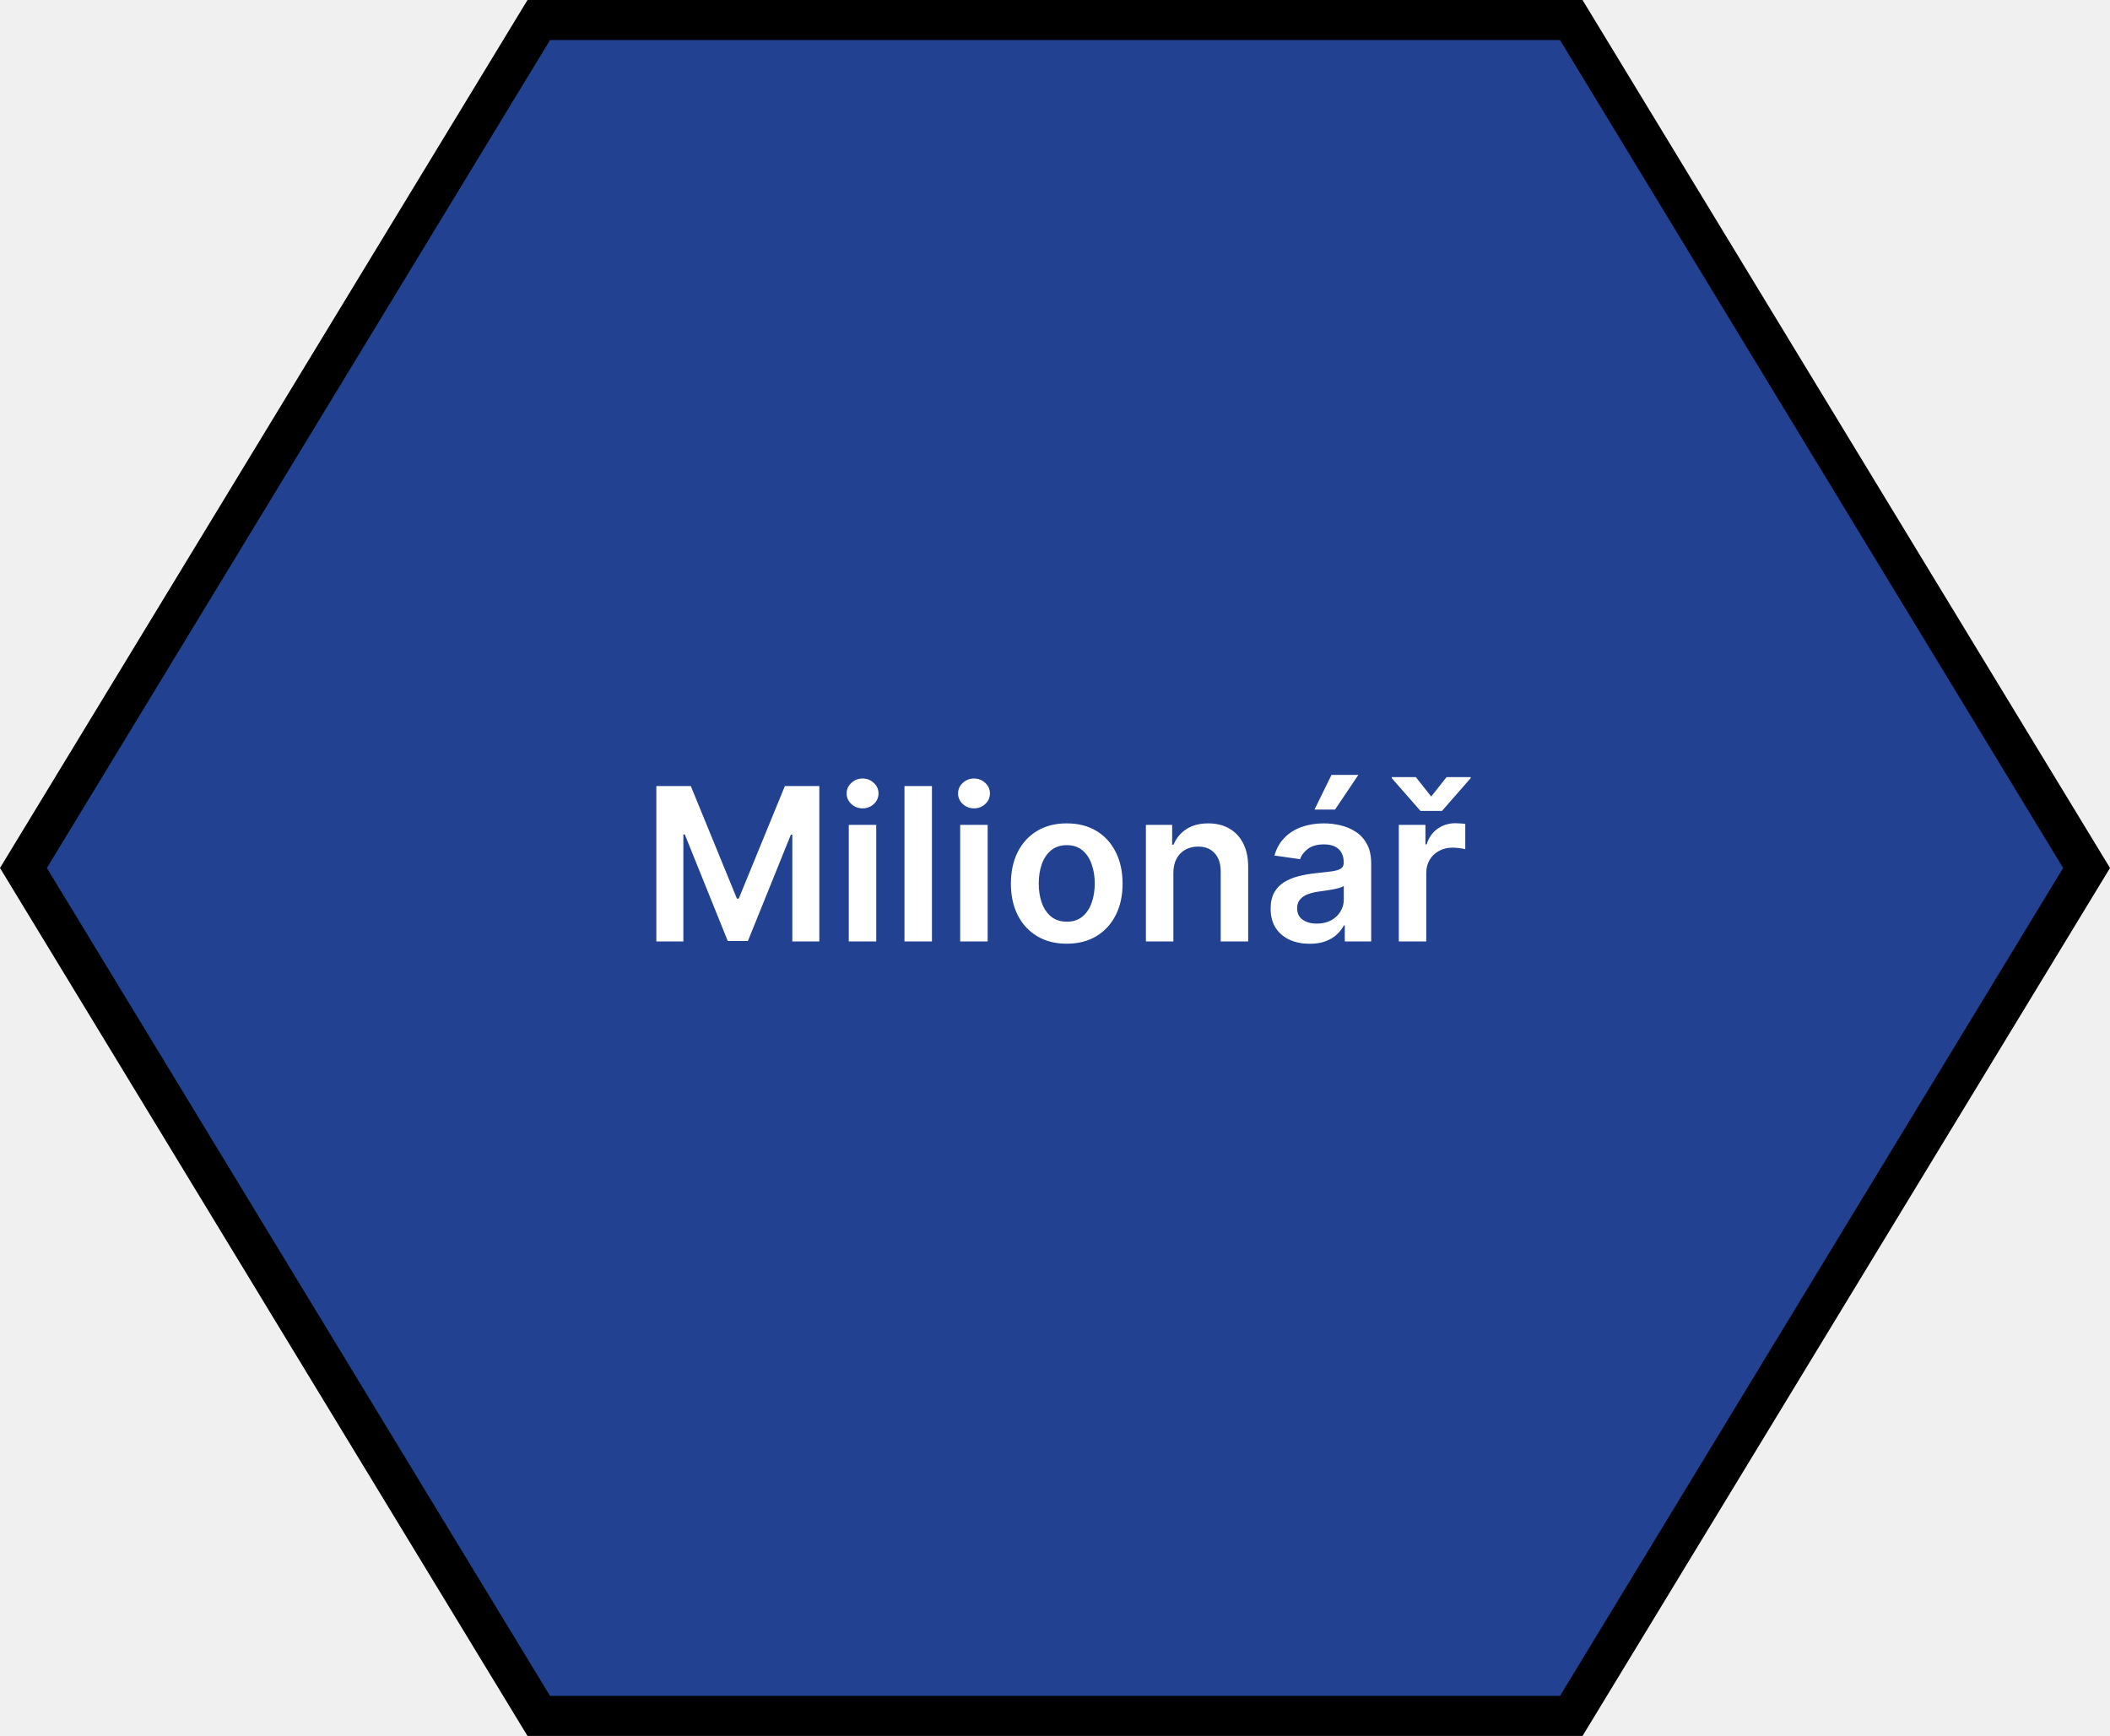
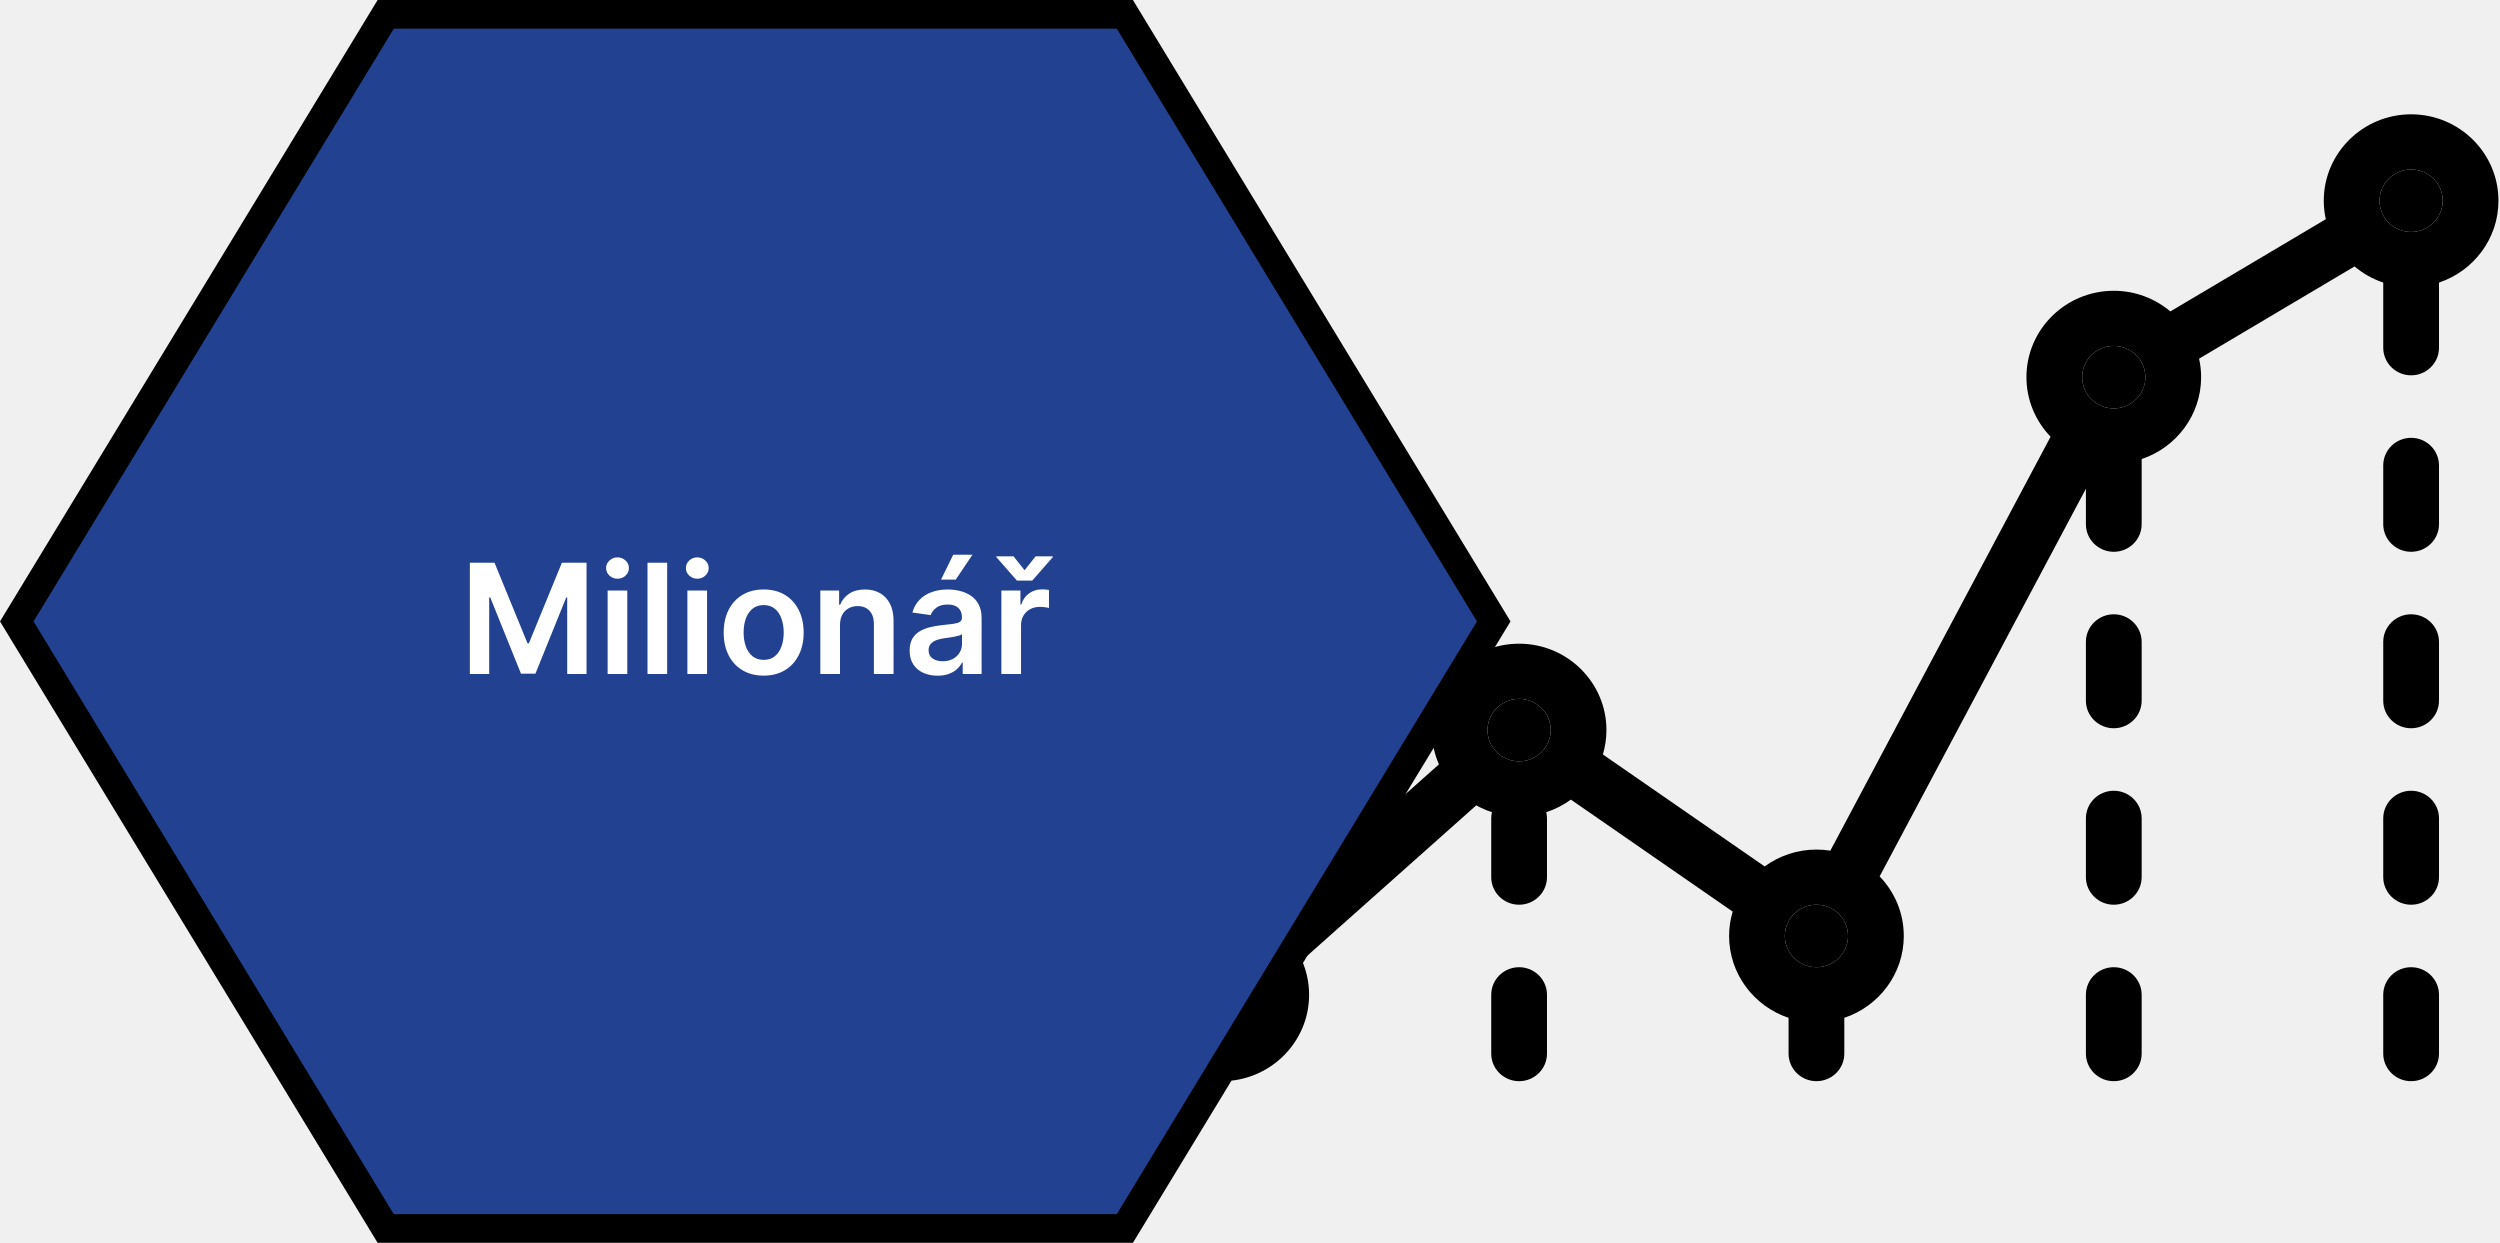
- <svg xmlns="http://www.w3.org/2000/svg" width="316" height="260" viewBox="0 0 316 260" fill="none">
+ <svg xmlns="http://www.w3.org/2000/svg" width="523" height="260" viewBox="0 0 523 260" fill="none">
+   <path d="M504.406 35.452C508.053 35.452 511.015 38.382 511.015 41.989C511.015 45.596 508.052 48.525 504.406 48.525C500.76 48.525 497.797 45.595 497.797 41.989C497.797 38.382 500.759 35.452 504.406 35.452Z" fill="black" />
+   <path d="M442.203 72.368C445.85 72.368 448.812 75.298 448.812 78.904C448.812 82.511 445.849 85.441 442.203 85.441C438.557 85.441 435.594 82.511 435.594 78.904C435.594 75.298 438.556 72.368 442.203 72.368Z" fill="black" />
+   <path d="M380 189.267C383.647 189.267 386.609 192.198 386.609 195.804C386.609 199.411 383.646 202.341 380 202.341C376.353 202.341 373.391 199.411 373.391 195.804C373.391 192.198 376.353 189.267 380 189.267Z" fill="black" />
+   <path d="M317.797 146.199C321.444 146.199 324.406 149.129 324.406 152.736C324.406 156.342 321.443 159.273 317.797 159.273C314.15 159.273 311.188 156.342 311.188 152.736C311.188 149.129 314.15 146.199 317.797 146.199Z" fill="black" />
+   <path d="M522.678 41.989C522.678 49.941 517.461 56.701 510.238 59.116V72.751C510.238 75.935 507.625 78.519 504.406 78.519C501.187 78.519 498.574 75.935 498.574 72.751V59.116C496.351 58.369 494.321 57.216 492.571 55.74L460.047 75.036C460.327 76.282 460.475 77.573 460.475 78.904C460.475 86.856 455.258 93.617 448.035 96.031V109.667C448.035 112.85 445.422 115.435 442.203 115.435C438.984 115.435 436.371 112.85 436.371 109.667V102.245L393.218 183.344C396.344 186.59 398.272 190.973 398.272 195.803C398.272 203.755 393.055 210.515 385.832 212.93V220.413C385.832 223.597 383.219 226.181 380 226.181C376.781 226.181 374.168 223.597 374.168 220.413V212.93C366.945 210.515 361.728 203.755 361.728 195.803C361.728 194.034 361.993 192.327 362.474 190.704L328.628 167.278C327.081 168.408 325.346 169.3 323.48 169.908C323.574 170.324 323.628 170.754 323.628 171.193V183.498C323.628 186.682 321.015 189.266 317.796 189.266C314.578 189.266 311.965 186.682 311.965 183.498V171.193C311.965 170.754 312.019 170.324 312.113 169.908C310.969 169.539 309.866 169.055 308.831 168.477L272.364 200.94C273.329 203.14 273.865 205.563 273.865 208.108C273.865 218.075 265.67 226.181 255.593 226.181C245.516 226.181 237.321 218.075 237.321 208.108C237.321 198.141 245.516 190.035 255.593 190.035C258.85 190.035 261.907 190.888 264.557 192.365L301.024 159.902C300.06 157.703 299.524 155.28 299.524 152.734C299.524 142.767 307.719 134.661 317.796 134.661C327.872 134.661 336.068 142.767 336.068 152.734C336.068 154.503 335.803 156.211 335.322 157.833L369.168 181.259C372.2 179.045 375.948 177.73 379.999 177.73C380.987 177.73 381.959 177.806 382.907 177.96L428.984 91.362C425.858 88.116 423.93 83.733 423.93 78.903C423.93 68.936 432.125 60.83 442.202 60.83C446.712 60.83 450.849 62.46 454.037 65.152L486.561 45.856C486.281 44.61 486.133 43.318 486.133 41.988C486.133 32.021 494.328 23.915 504.405 23.915C514.482 23.915 522.678 32.021 522.678 41.989ZM511.015 41.989C511.015 38.381 508.052 35.452 504.406 35.452C500.76 35.452 497.797 38.382 497.797 41.989C497.797 45.596 500.76 48.525 504.406 48.525C508.052 48.525 511.015 45.596 511.015 41.989ZM448.812 78.904C448.812 75.297 445.849 72.368 442.203 72.368C438.557 72.368 435.594 75.298 435.594 78.904C435.594 82.511 438.557 85.441 442.203 85.441C445.849 85.441 448.812 82.512 448.812 78.904ZM386.609 195.804C386.609 192.197 383.646 189.267 380 189.267C376.353 189.267 373.391 192.198 373.391 195.804C373.391 199.411 376.354 202.341 380 202.341C383.647 202.341 386.609 199.411 386.609 195.804ZM324.406 152.736C324.406 149.129 321.443 146.199 317.797 146.199C314.15 146.199 311.188 149.129 311.188 152.736C311.188 156.342 314.151 159.273 317.797 159.273C321.444 159.273 324.406 156.343 324.406 152.736ZM262.203 208.109C262.203 204.502 259.24 201.572 255.594 201.572C251.948 201.572 248.985 204.503 248.985 208.109C248.985 211.716 251.948 214.646 255.594 214.646C259.24 214.646 262.203 211.716 262.203 208.109Z" fill="black" />
+   <path d="M510.238 208.109V220.414C510.238 223.598 507.625 226.183 504.406 226.183C501.187 226.183 498.574 223.598 498.574 220.414V208.109C498.574 204.925 501.187 202.341 504.406 202.341C507.625 202.341 510.238 204.925 510.238 208.109Z" fill="black" />
+   <path d="M510.238 171.194V183.499C510.238 186.683 507.625 189.267 504.406 189.267C501.187 189.267 498.574 186.683 498.574 183.499V171.194C498.574 168.01 501.187 165.426 504.406 165.426C507.625 165.426 510.238 168.01 510.238 171.194Z" fill="black" />
+   <path d="M510.238 134.278V146.583C510.238 149.767 507.625 152.351 504.406 152.351C501.187 152.351 498.574 149.767 498.574 146.583V134.278C498.574 131.094 501.187 128.51 504.406 128.51C507.625 128.51 510.238 131.094 510.238 134.278Z" fill="black" />
+   <path d="M510.238 97.362V109.667C510.238 112.851 507.625 115.435 504.406 115.435C501.187 115.435 498.574 112.851 498.574 109.667V97.362C498.574 94.178 501.187 91.594 504.406 91.594C507.625 91.594 510.238 94.178 510.238 97.362Z" fill="black" />
+   <path d="M448.035 208.109V220.414C448.035 223.598 445.422 226.183 442.203 226.183C438.984 226.183 436.371 223.598 436.371 220.414V208.109C436.371 204.925 438.984 202.341 442.203 202.341C445.422 202.341 448.035 204.925 448.035 208.109Z" fill="black" />
+   <path d="M448.035 171.194V183.499C448.035 186.683 445.422 189.267 442.203 189.267C438.984 189.267 436.371 186.683 436.371 183.499V171.194C436.371 168.01 438.984 165.426 442.203 165.426C445.422 165.426 448.035 168.01 448.035 171.194Z" fill="black" />
+   <path d="M448.035 134.278V146.583C448.035 149.767 445.422 152.351 442.203 152.351C438.984 152.351 436.371 149.767 436.371 146.583V134.278C436.371 131.094 438.984 128.51 442.203 128.51C445.422 128.51 448.035 131.094 448.035 134.278Z" fill="black" />
+   <path d="M323.629 208.109V220.414C323.629 223.598 321.016 226.183 317.797 226.183C314.578 226.183 311.965 223.598 311.965 220.414V208.109C311.965 204.925 314.578 202.341 317.797 202.341C321.016 202.341 323.629 204.925 323.629 208.109Z" fill="black" />
+   <path d="M255.594 201.572C259.241 201.572 262.203 204.503 262.203 208.109C262.203 211.716 259.24 214.646 255.594 214.646C251.948 214.646 248.985 211.716 248.985 208.109C248.985 204.503 251.947 201.572 255.594 201.572Z" fill="black" />
  <path d="M80.688 257L3.51 130L80.688 3H235.317L312.49 130L235.317 257H80.688Z" fill="#224191" stroke="black" stroke-width="6" />
  <path d="M98.296 117.727H103.455L110.364 134.591H110.636L117.545 117.727H122.705V141H118.659V125.011H118.443L112.011 140.932H108.989L102.557 124.977H102.341V141H98.296V117.727ZM127.114 141V123.545H131.227V141H127.114ZM129.182 121.068C128.53 121.068 127.97 120.852 127.5 120.42C127.03 119.981 126.795 119.455 126.795 118.841C126.795 118.22 127.03 117.693 127.5 117.261C127.97 116.822 128.53 116.602 129.182 116.602C129.841 116.602 130.402 116.822 130.864 117.261C131.333 117.693 131.568 118.22 131.568 118.841C131.568 119.455 131.333 119.981 130.864 120.42C130.402 120.852 129.841 121.068 129.182 121.068ZM139.571 117.727V141H135.457V117.727H139.571ZM143.801 141V123.545H147.915V141H143.801ZM145.869 121.068C145.218 121.068 144.657 120.852 144.188 120.42C143.718 119.981 143.483 119.455 143.483 118.841C143.483 118.22 143.718 117.693 144.188 117.261C144.657 116.822 145.218 116.602 145.869 116.602C146.528 116.602 147.089 116.822 147.551 117.261C148.021 117.693 148.256 118.22 148.256 118.841C148.256 119.455 148.021 119.981 147.551 120.42C147.089 120.852 146.528 121.068 145.869 121.068ZM159.759 141.341C158.054 141.341 156.577 140.966 155.327 140.216C154.077 139.466 153.107 138.417 152.418 137.068C151.736 135.72 151.395 134.144 151.395 132.341C151.395 130.538 151.736 128.958 152.418 127.602C153.107 126.246 154.077 125.193 155.327 124.443C156.577 123.693 158.054 123.318 159.759 123.318C161.463 123.318 162.94 123.693 164.19 124.443C165.44 125.193 166.406 126.246 167.088 127.602C167.777 128.958 168.122 130.538 168.122 132.341C168.122 134.144 167.777 135.72 167.088 137.068C166.406 138.417 165.44 139.466 164.19 140.216C162.94 140.966 161.463 141.341 159.759 141.341ZM159.781 138.045C160.705 138.045 161.478 137.792 162.099 137.284C162.721 136.769 163.183 136.08 163.486 135.216C163.796 134.352 163.952 133.39 163.952 132.33C163.952 131.261 163.796 130.295 163.486 129.432C163.183 128.561 162.721 127.867 162.099 127.352C161.478 126.837 160.705 126.58 159.781 126.58C158.834 126.58 158.046 126.837 157.418 127.352C156.796 127.867 156.33 128.561 156.02 129.432C155.717 130.295 155.565 131.261 155.565 132.33C155.565 133.39 155.717 134.352 156.02 135.216C156.33 136.08 156.796 136.769 157.418 137.284C158.046 137.792 158.834 138.045 159.781 138.045ZM175.727 130.773V141H171.614V123.545H175.545V126.511H175.75C176.152 125.534 176.792 124.758 177.67 124.182C178.557 123.606 179.652 123.318 180.955 123.318C182.159 123.318 183.208 123.576 184.102 124.091C185.004 124.606 185.701 125.352 186.193 126.33C186.693 127.307 186.939 128.492 186.932 129.886V141H182.818V130.523C182.818 129.356 182.515 128.443 181.909 127.784C181.311 127.125 180.481 126.795 179.42 126.795C178.701 126.795 178.061 126.955 177.5 127.273C176.947 127.583 176.511 128.034 176.193 128.625C175.883 129.216 175.727 129.932 175.727 130.773ZM196.136 141.352C195.03 141.352 194.034 141.155 193.148 140.761C192.269 140.36 191.572 139.769 191.057 138.989C190.549 138.208 190.295 137.246 190.295 136.102C190.295 135.117 190.477 134.303 190.841 133.659C191.205 133.015 191.701 132.5 192.33 132.114C192.958 131.727 193.667 131.436 194.455 131.239C195.25 131.034 196.072 130.886 196.92 130.795C197.943 130.689 198.773 130.595 199.409 130.511C200.045 130.42 200.508 130.284 200.795 130.102C201.091 129.913 201.239 129.621 201.239 129.227V129.159C201.239 128.303 200.985 127.64 200.477 127.17C199.97 126.701 199.239 126.466 198.284 126.466C197.277 126.466 196.477 126.686 195.886 127.125C195.303 127.564 194.909 128.083 194.705 128.682L190.864 128.136C191.167 127.076 191.667 126.189 192.364 125.477C193.061 124.758 193.913 124.22 194.92 123.864C195.928 123.5 197.042 123.318 198.261 123.318C199.102 123.318 199.939 123.417 200.773 123.614C201.606 123.811 202.367 124.136 203.057 124.591C203.746 125.038 204.299 125.648 204.716 126.42C205.14 127.193 205.352 128.159 205.352 129.318V141H201.398V138.602H201.261C201.011 139.087 200.659 139.542 200.205 139.966C199.758 140.383 199.193 140.72 198.511 140.977C197.837 141.227 197.045 141.352 196.136 141.352ZM197.205 138.33C198.03 138.33 198.746 138.167 199.352 137.841C199.958 137.508 200.424 137.068 200.75 136.523C201.083 135.977 201.25 135.383 201.25 134.739V132.682C201.121 132.788 200.902 132.886 200.591 132.977C200.288 133.068 199.947 133.148 199.568 133.216C199.189 133.284 198.814 133.345 198.443 133.398C198.072 133.451 197.75 133.496 197.477 133.534C196.864 133.617 196.314 133.754 195.83 133.943C195.345 134.133 194.962 134.398 194.682 134.739C194.402 135.072 194.261 135.504 194.261 136.034C194.261 136.792 194.538 137.364 195.091 137.75C195.644 138.136 196.348 138.33 197.205 138.33ZM196.864 121.25L199.409 116.057H203.432L199.943 121.25H196.864ZM209.489 141V123.545H213.477V126.455H213.659C213.977 125.447 214.523 124.67 215.295 124.125C216.076 123.572 216.966 123.295 217.966 123.295C218.193 123.295 218.447 123.307 218.727 123.33C219.015 123.345 219.254 123.371 219.443 123.409V127.193C219.269 127.133 218.992 127.08 218.614 127.034C218.242 126.981 217.883 126.955 217.534 126.955C216.784 126.955 216.11 127.117 215.511 127.443C214.92 127.761 214.455 128.205 214.114 128.773C213.773 129.341 213.602 129.996 213.602 130.739V141H209.489ZM212.034 116.386L214.341 119.295L216.648 116.386H220.25V116.545L215.955 121.455H212.739L208.432 116.545V116.386H212.034Z" fill="white" />
</svg>
